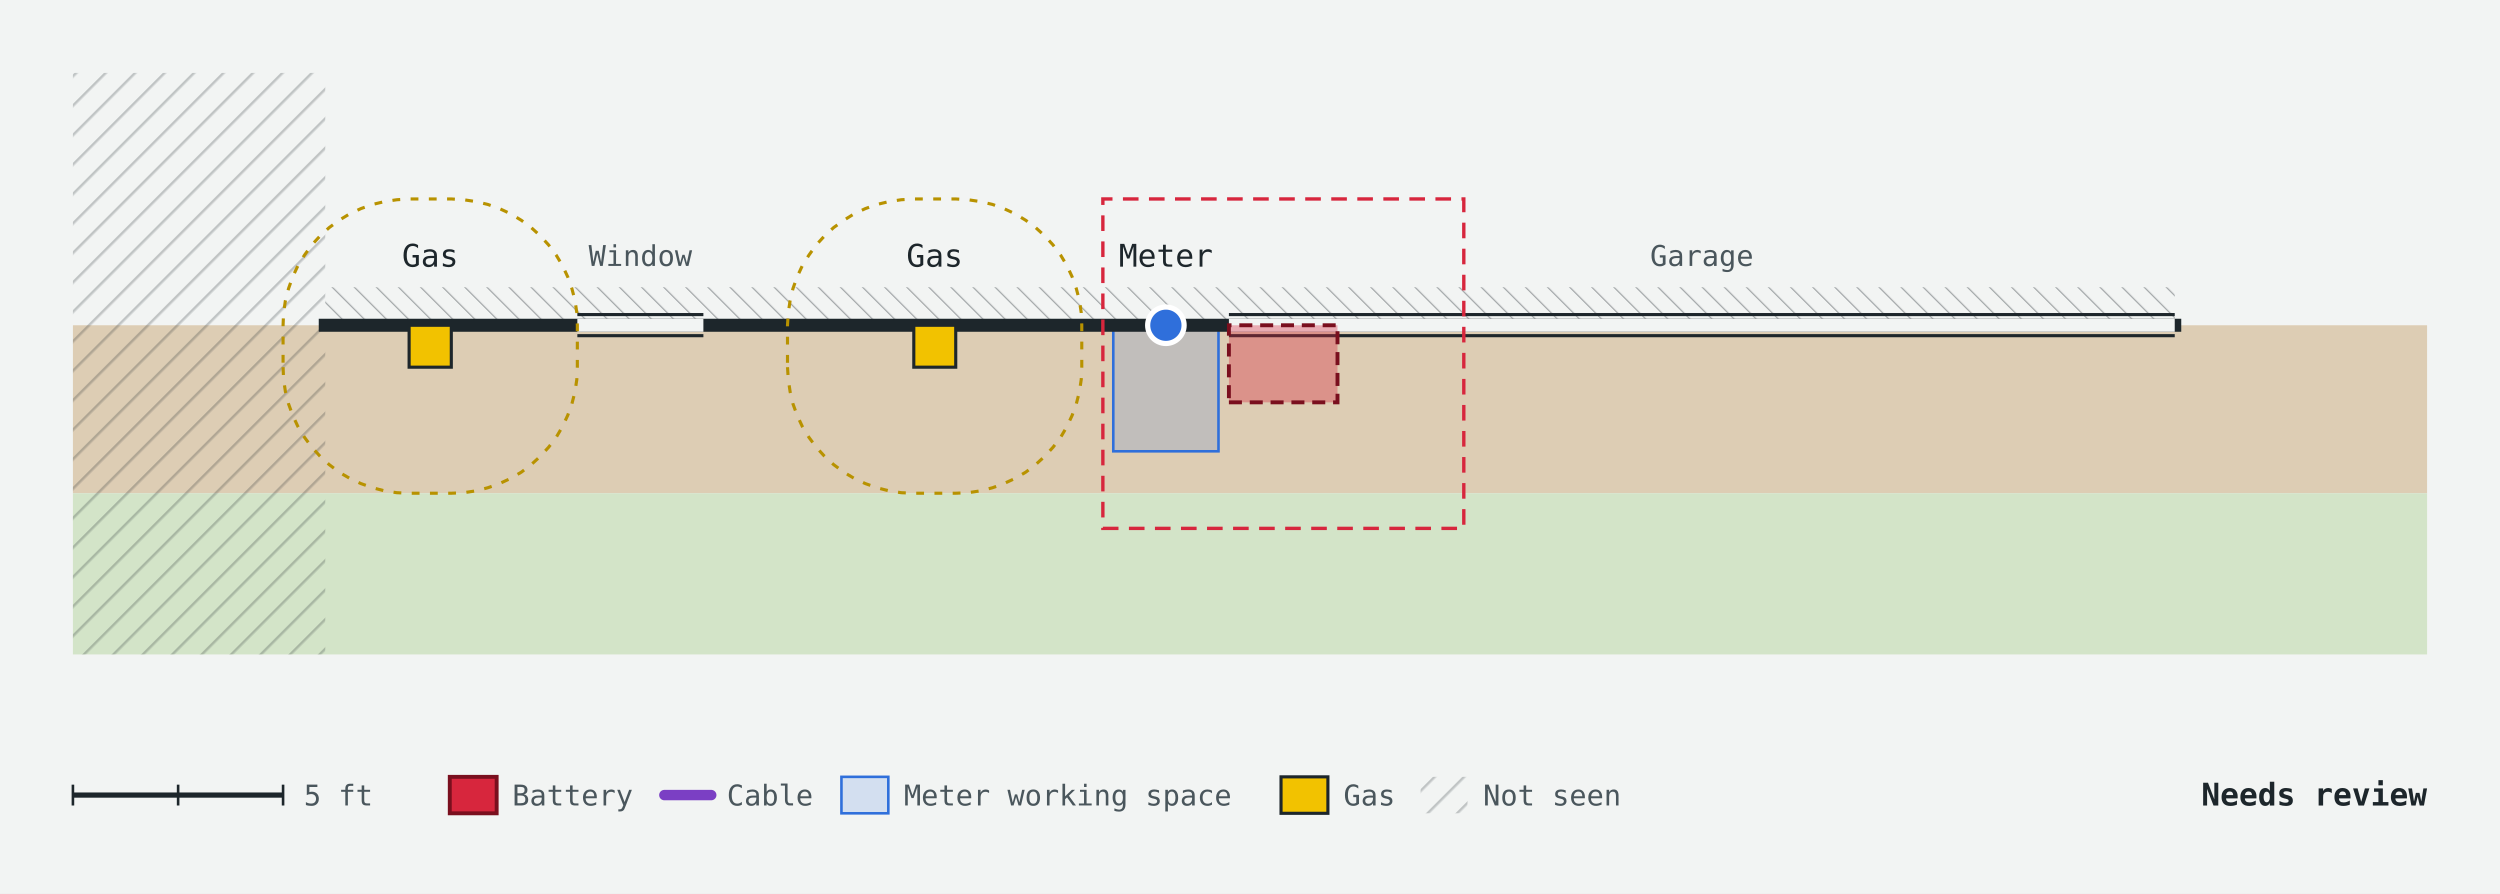
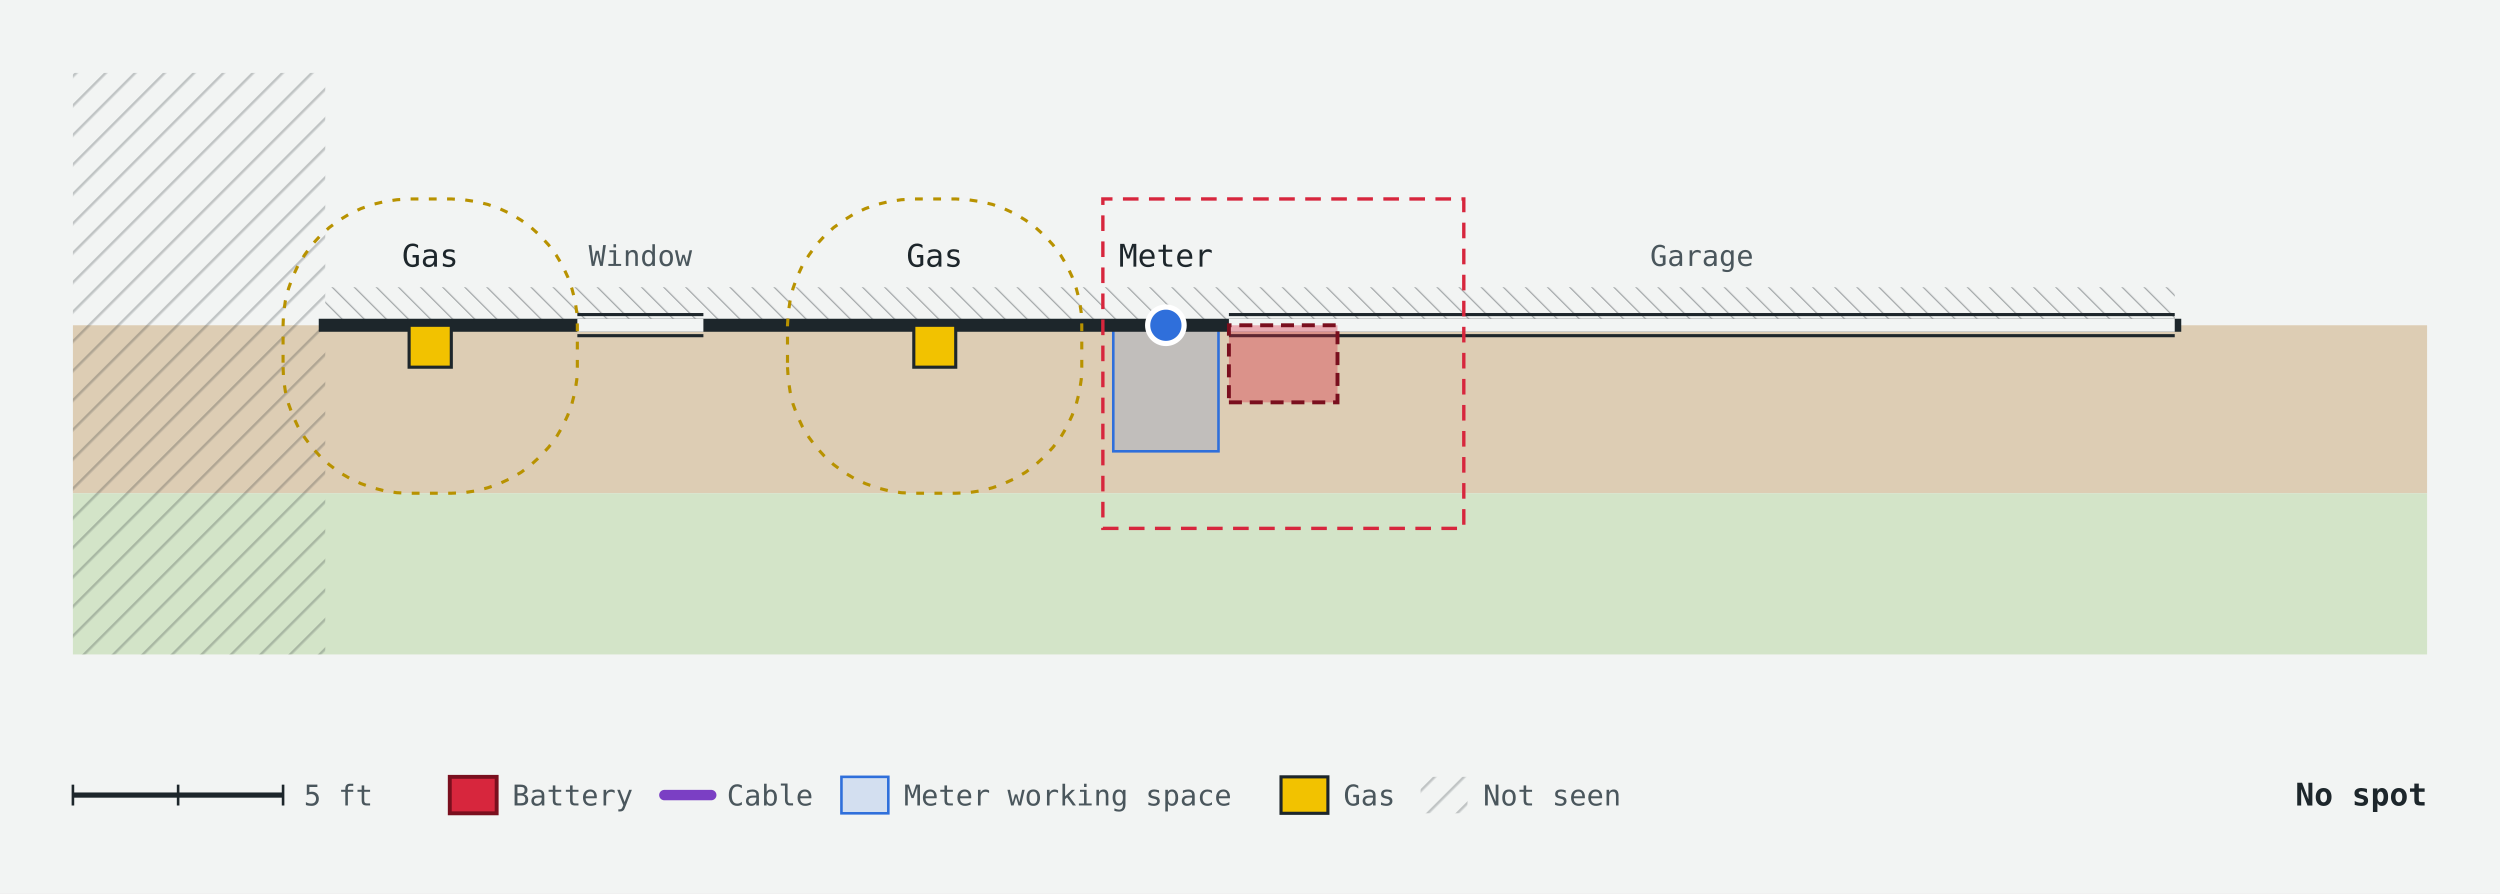
<svg xmlns="http://www.w3.org/2000/svg" viewBox="0 0 960 343" width="960" height="343" role="img" aria-labelledby="t d">
  <style>
.paper{fill:#F2F4F3}
.ink{stroke:#1D262B;fill:none}
.wall{stroke:#1D262B;stroke-width:5;stroke-linecap:square;fill:none}
.poche{fill:url(#poche)}
.gap{stroke:#1D262B;stroke-width:1.5;stroke-dasharray:4 5;fill:none}
.lawn{fill:#D3E4C8}.mulch{fill:#DDCDB4}.gravel{fill:#D8DAD6}.concrete{fill:#DCDEDC}
.deck{fill:#C9B08C}.drive{fill:#AEB4B9}
.fog{fill:url(#fog)}.fog-line{stroke:#1D262B;stroke-opacity:.22;stroke-width:2}
.poche-line{stroke:#1D262B;stroke-opacity:.35;stroke-width:1}
.opening{stroke:#F2F4F3;stroke-width:5;fill:none}
.opening-mark{stroke:#1D262B;stroke-width:1.2;fill:none}
.object{fill:#FFFFFF;stroke:#1D262B;stroke-width:1.2}
.gas{fill:#F2C200;stroke:#1D262B;stroke-width:1.2}
.gas-ring{fill:none;stroke:#B89200;stroke-width:1.2;stroke-dasharray:3 4}
.pool{fill:#BFE0E8;stroke:#1D262B;stroke-width:1}
.meter-area{fill:#2F6FDB;fill-opacity:.16;stroke:#2F6FDB;stroke-width:1}
.meter{fill:#2F6FDB;stroke:#FFFFFF;stroke-width:2}
.sweep-pass{stroke:#1D262B;stroke-width:3;stroke-opacity:.55}
.sweep-unsure{stroke:#1D262B;stroke-width:3;stroke-opacity:.3;stroke-dasharray:2 3}
.cable{stroke:#7B3FC4;stroke-width:4;stroke-linecap:round;stroke-linejoin:round;fill:none}
.battery{fill:#D7263D;stroke:#7A0F1E;stroke-width:1.5}
.battery.unsure{fill:#D7263D;fill-opacity:.35;stroke-dasharray:5 3}
.battery-ring{fill:none;stroke:#D7263D;stroke-width:1.3;stroke-dasharray:6 4}
.dim{stroke:#1D262B;stroke-width:1}
text{font-family:ui-monospace,"SF Mono",Menlo,Consolas,monospace;fill:#1D262B}
.label{font-size:12px}.small{font-size:11px;fill:#4A565C}
.dim-text{font-size:12px;font-weight:600;paint-order:stroke;stroke:#F2F4F3;stroke-width:4px}
.cable-text{font-size:12px;font-weight:600;fill:#5E2A9E;paint-order:stroke;stroke:#F2F4F3;stroke-width:4px}
@media (prefers-color-scheme:dark){
.paper{fill:#141A1D}.wall,.ink,.gap,.opening-mark,.dim{stroke:#E4E9EB}
.opening{stroke:#141A1D}text{fill:#E4E9EB}.small{fill:#A9B4B9}
.dim-text,.cable-text{stroke:#141A1D}.cable-text{fill:#C9A8F2}
.lawn{fill:#2C3B28}.mulch{fill:#3A3226}.gravel,.concrete{fill:#30363A}.deck{fill:#4A3C29}
.drive{fill:#40474C}.object{fill:#20282C;stroke:#E4E9EB}.pool{fill:#1F3D45}
.sweep-pass,.sweep-unsure{stroke:#E4E9EB}.fog-line,.poche-line{stroke:#E4E9EB}}
</style>
  <defs>
    <pattern id="fog" width="8" height="8" patternUnits="userSpaceOnUse" patternTransform="rotate(45)">
      <line class="fog-line" x1="0" y1="0" x2="0" y2="8" />
    </pattern>
    <pattern id="poche" width="6" height="6" patternUnits="userSpaceOnUse" patternTransform="rotate(-45)">
      <line class="poche-line" x1="0" y1="0" x2="0" y2="6" />
    </pattern>
  </defs>
  <rect class="paper" width="960" height="343" />
  <path class="mulch" d="M28.0,124.9 L28.0,189.4 L932.0,189.4 L932.0,124.9 L28.0,124.9 Z" />
  <path class="lawn" d="M28.0,189.4 L28.0,251.3 L932.0,251.3 L932.0,189.4 L28.0,189.4 Z" />
  <path class="fog" d="M124.9,124.9 L124.9,124.9 L124.9,124.9 L124.9,124.9 L124.9,124.9 L124.9,124.9 L124.9,124.9 L124.9,124.9 L124.9,124.9 L124.9,124.9 L124.9,124.9 L124.9,124.9 L124.9,124.9 L124.9,124.9 L124.9,124.9 L124.9,124.9 L124.9,124.9 L124.9,28.0 L28.0,28.0 L28.0,251.3 L124.9,251.3 L124.9,124.9 Z" />
  <path class="meter-area" d="M427.5,173.3 L467.9,173.3 L467.9,124.9 L427.5,124.9 L427.5,173.3 Z" />
  <path class="poche" d="M124.9,124.9 L835.1,124.9 L835.1,110.3 L124.9,110.3 L124.9,124.9 Z" />
  <path class="wall" d="M124.9,124.9 L835.1,124.9" />
  <path class="gas-ring" d="M302.4,141.0 L302.7,145.7 L303.4,150.4 L304.5,155.1 L306.1,159.5 L308.1,163.8 L310.6,167.9 L313.4,171.7 L316.6,175.2 L320.1,178.4 L324.0,181.3 L328.0,183.7 L332.3,185.7 L336.8,187.3 L341.4,188.5 L346.1,189.2 L350.9,189.4 L367.0,189.4 L371.7,189.2 L376.4,188.5 L381.1,187.3 L385.5,185.7 L389.8,183.7 L393.9,181.3 L397.7,178.4 L401.2,175.2 L404.4,171.7 L407.3,167.9 L409.7,163.8 L411.7,159.5 L413.3,155.1 L414.5,150.4 L415.2,145.7 L415.4,141.0 L415.4,124.9 L415.2,120.1 L414.5,115.4 L413.3,110.8 L411.7,106.3 L409.7,102.0 L407.3,98.0 L404.4,94.1 L401.2,90.6 L397.7,87.4 L393.9,84.6 L389.8,82.1 L385.5,80.1 L381.1,78.5 L376.4,77.4 L371.7,76.7 L367.0,76.4 L350.9,76.4 L346.1,76.7 L341.4,77.4 L336.8,78.5 L332.3,80.1 L328.0,82.1 L324.0,84.6 L320.1,87.4 L316.6,90.6 L313.4,94.1 L310.6,98.0 L308.1,102.0 L306.1,106.3 L304.5,110.8 L303.4,115.4 L302.7,120.1 L302.4,124.9 L302.4,141.0 Z" />
  <path class="gas" d="M350.9,141.0 L367.0,141.0 L367.0,124.9 L350.9,124.9 L350.9,141.0 Z" />
  <text class="label" x="358.9" y="99.0" text-anchor="middle" dominant-baseline="middle">Gas</text>
  <path class="opening" d="M221.7,124.9 L270.1,124.9" />
  <path class="opening-mark" d="M221.7,120.8 L270.1,120.8" />
  <path class="opening-mark" d="M221.7,128.9 L270.1,128.9" />
  <text class="small" x="245.9" y="99.0" text-anchor="middle" dominant-baseline="middle">Window</text>
  <path class="opening" d="M471.9,124.9 L835.1,124.9" />
  <path class="opening-mark" d="M471.9,120.8 L835.1,120.8" />
  <path class="opening-mark" d="M471.9,128.9 L835.1,128.9" />
  <text class="small" x="653.5" y="99.0" text-anchor="middle" dominant-baseline="middle">Garage</text>
  <path class="gas-ring" d="M108.7,141.0 L108.9,145.7 L109.6,150.4 L110.8,155.1 L112.4,159.5 L114.4,163.8 L116.9,167.9 L119.7,171.7 L122.9,175.2 L126.4,178.4 L130.2,181.3 L134.3,183.7 L138.6,185.7 L143.1,187.3 L147.7,188.5 L152.4,189.2 L157.1,189.4 L173.3,189.4 L178.0,189.2 L182.7,188.5 L187.3,187.3 L191.8,185.7 L196.1,183.7 L200.2,181.3 L204.0,178.4 L207.5,175.2 L210.7,171.7 L213.6,167.9 L216.0,163.8 L218.0,159.5 L219.6,155.1 L220.8,150.4 L221.5,145.7 L221.7,141.0 L221.7,124.9 L221.5,120.1 L220.8,115.4 L219.6,110.8 L218.0,106.3 L216.0,102.0 L213.6,98.0 L210.7,94.1 L207.5,90.6 L204.0,87.4 L200.2,84.6 L196.1,82.1 L191.8,80.1 L187.3,78.5 L182.7,77.4 L178.0,76.7 L173.3,76.4 L157.1,76.4 L152.4,76.7 L147.7,77.4 L143.1,78.5 L138.6,80.1 L134.3,82.1 L130.2,84.6 L126.4,87.4 L122.9,90.6 L119.7,94.1 L116.9,98.0 L114.4,102.0 L112.4,106.3 L110.8,110.8 L109.6,115.4 L108.9,120.1 L108.7,124.9 L108.7,141.0 Z" />
  <path class="gas" d="M157.1,141.0 L173.3,141.0 L173.3,124.9 L157.1,124.9 L157.1,141.0 Z" />
  <text class="label" x="165.2" y="99.0" text-anchor="middle" dominant-baseline="middle">Gas</text>
  <path class="battery-ring" d="M423.5,202.9 L562.1,202.9 L562.1,76.4 L423.5,76.4 L423.5,202.9 Z" />
  <path class="battery unsure" d="M471.9,154.5 L513.6,154.5 L513.6,124.9 L471.9,124.9 L471.9,154.5 Z" />
  <circle class="meter" cx="447.7" cy="124.9" r="7" />
  <text class="label" x="447.7" y="99.0" text-anchor="middle" dominant-baseline="middle">Meter</text>
  <line class="ink" x1="28" y1="305.31" x2="108.7" y2="305.31" stroke-width="2" />
  <line class="ink" x1="28.0" y1="301.31" x2="28.0" y2="309.31" />
  <line class="ink" x1="68.4" y1="301.31" x2="68.4" y2="309.31" />
  <line class="ink" x1="108.7" y1="301.31" x2="108.7" y2="309.31" />
  <text class="small" x="116.7" y="309.31">5 ft</text>
  <rect class="battery" x="172.714" y="298.31" width="18" height="14" />
  <text class="small" x="196.714" y="309.31">Battery</text>
  <line class="cable" x1="255.114" y1="305.31" x2="273.114" y2="305.31" />
  <text class="small" x="279.114" y="309.31">Cable</text>
  <rect class="meter-area" x="323.114" y="298.31" width="18" height="14" />
  <text class="small" x="347.114" y="309.31">Meter working space</text>
  <rect class="gas" x="491.914" y="298.31" width="18" height="14" />
  <text class="small" x="515.914" y="309.31">Gas</text>
  <rect class="fog" x="545.514" y="298.31" width="18" height="14" />
  <text class="small" x="569.514" y="309.31">Not seen</text>
-   <text class="label" x="932" y="309.31" text-anchor="end" font-weight="600">Needs review</text>
+   <text class="label" x="932" y="309.31" text-anchor="end" font-weight="600">No spot</text>
</svg>
